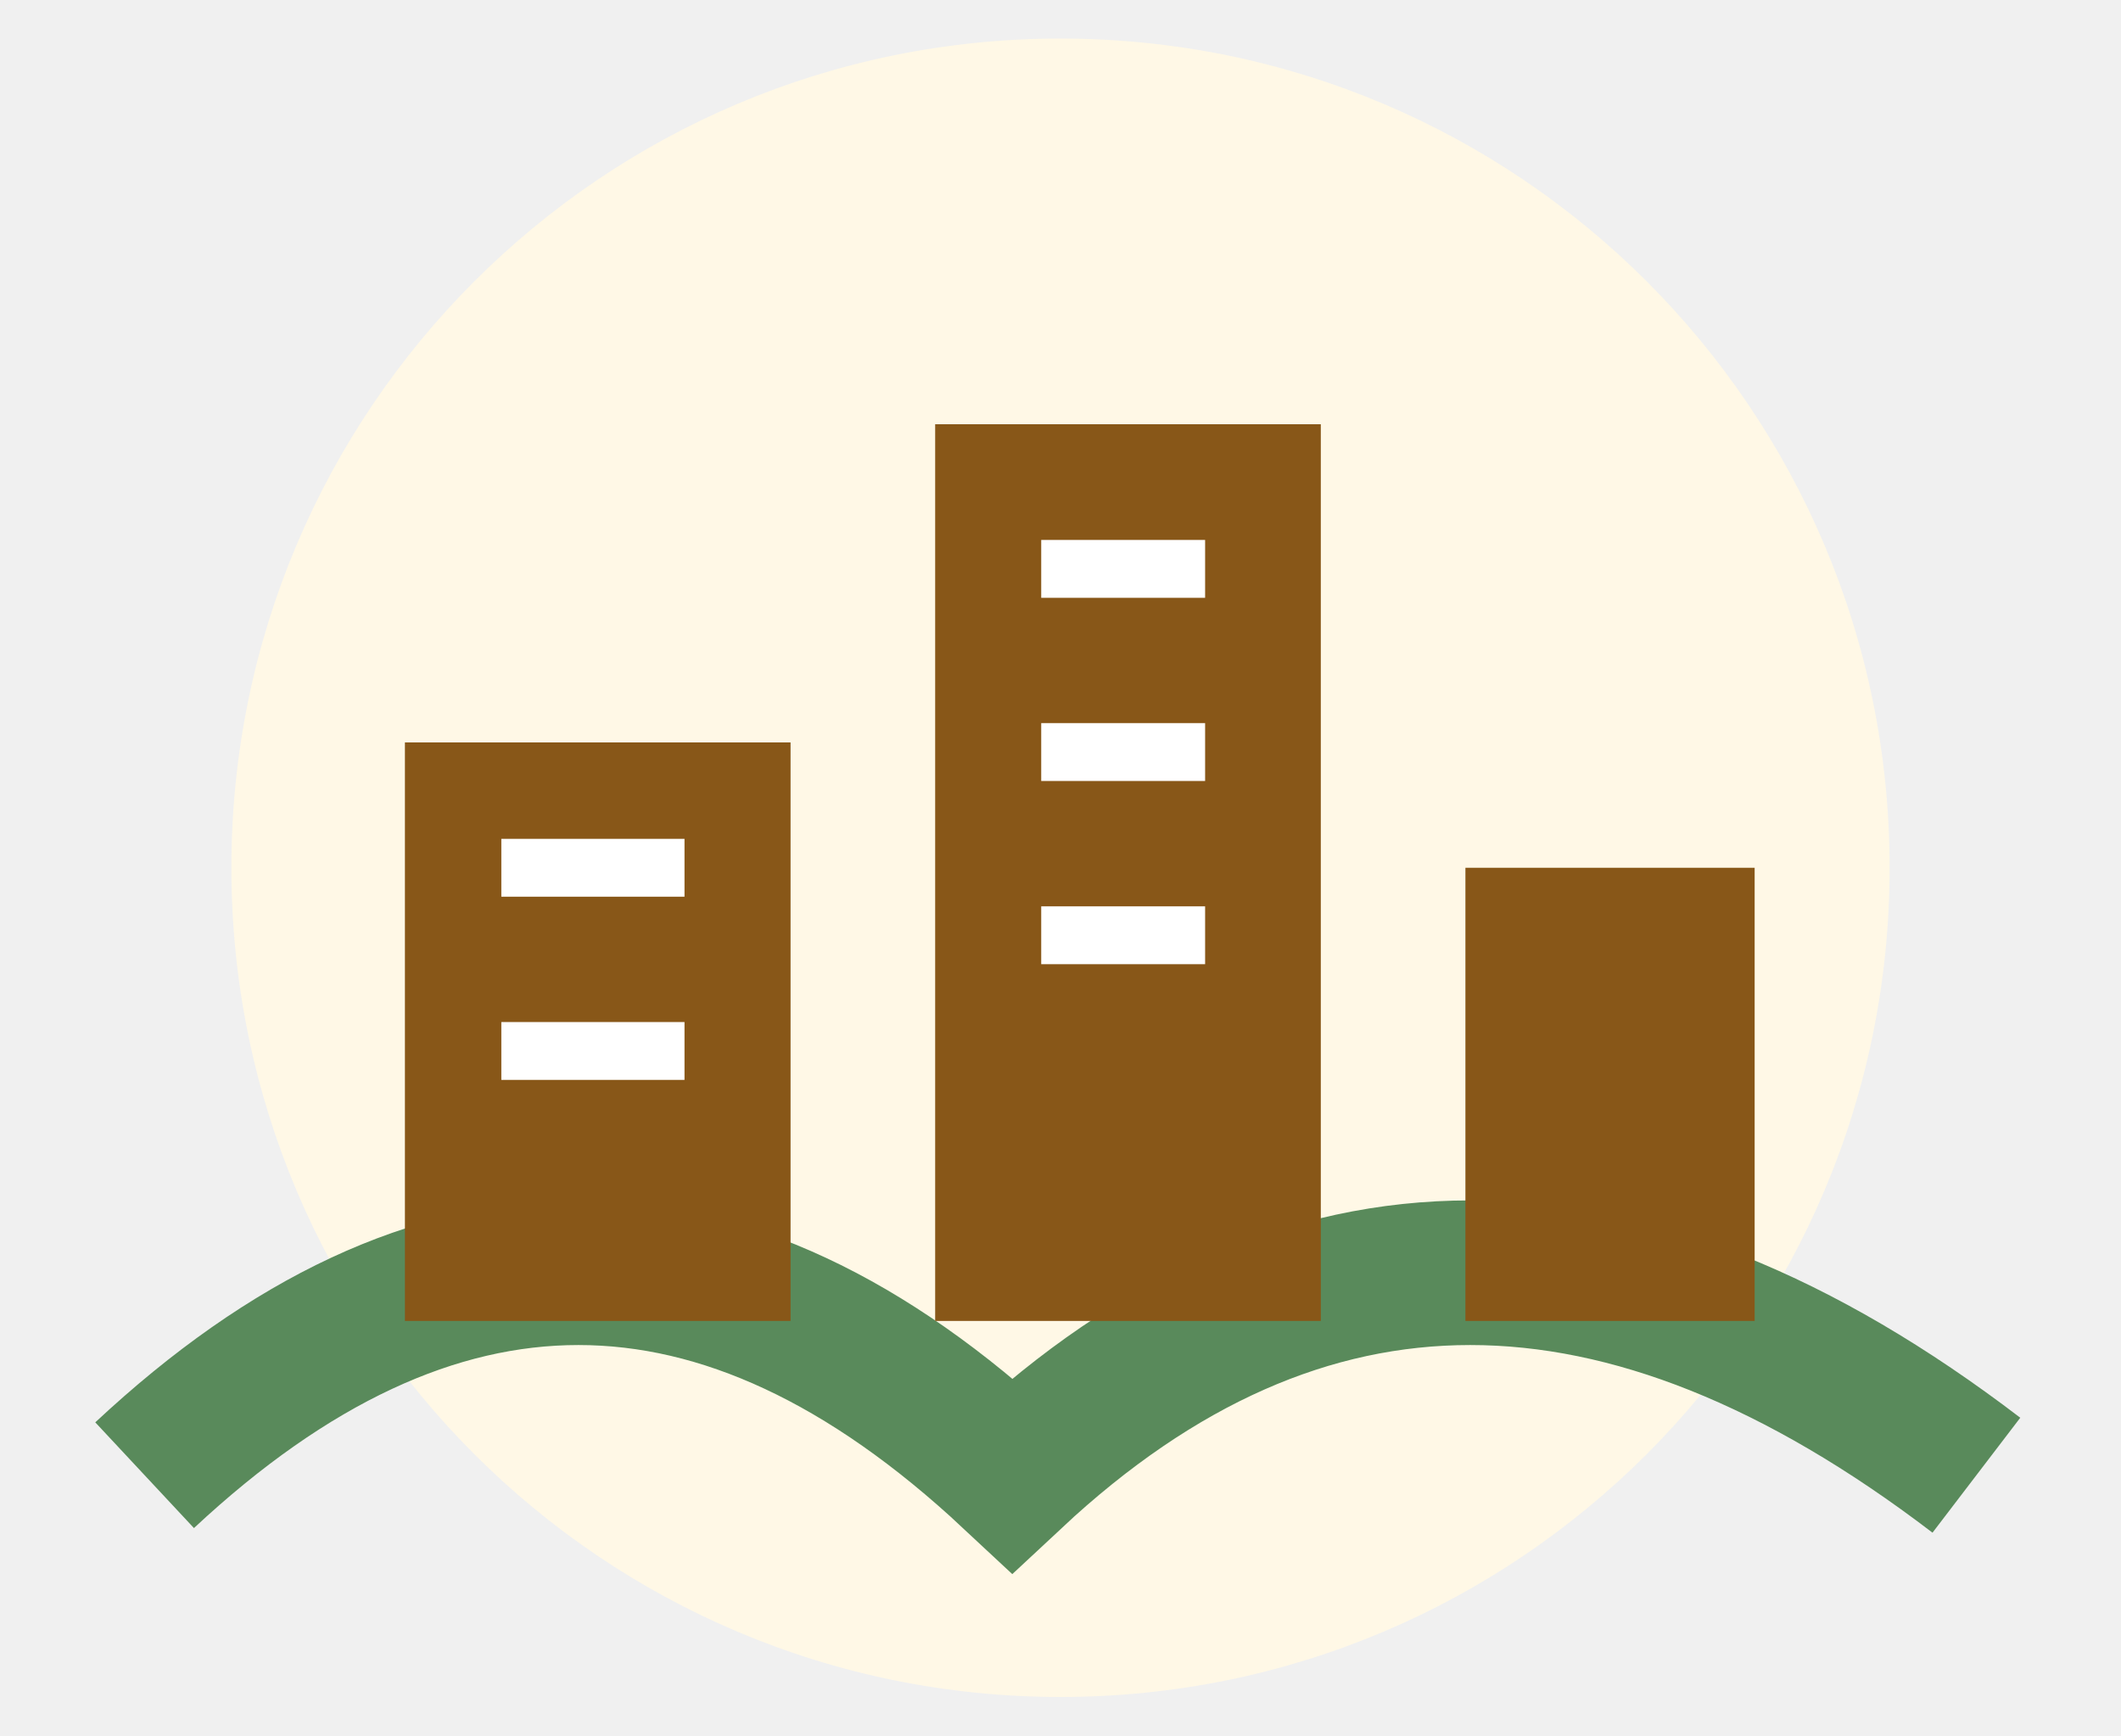
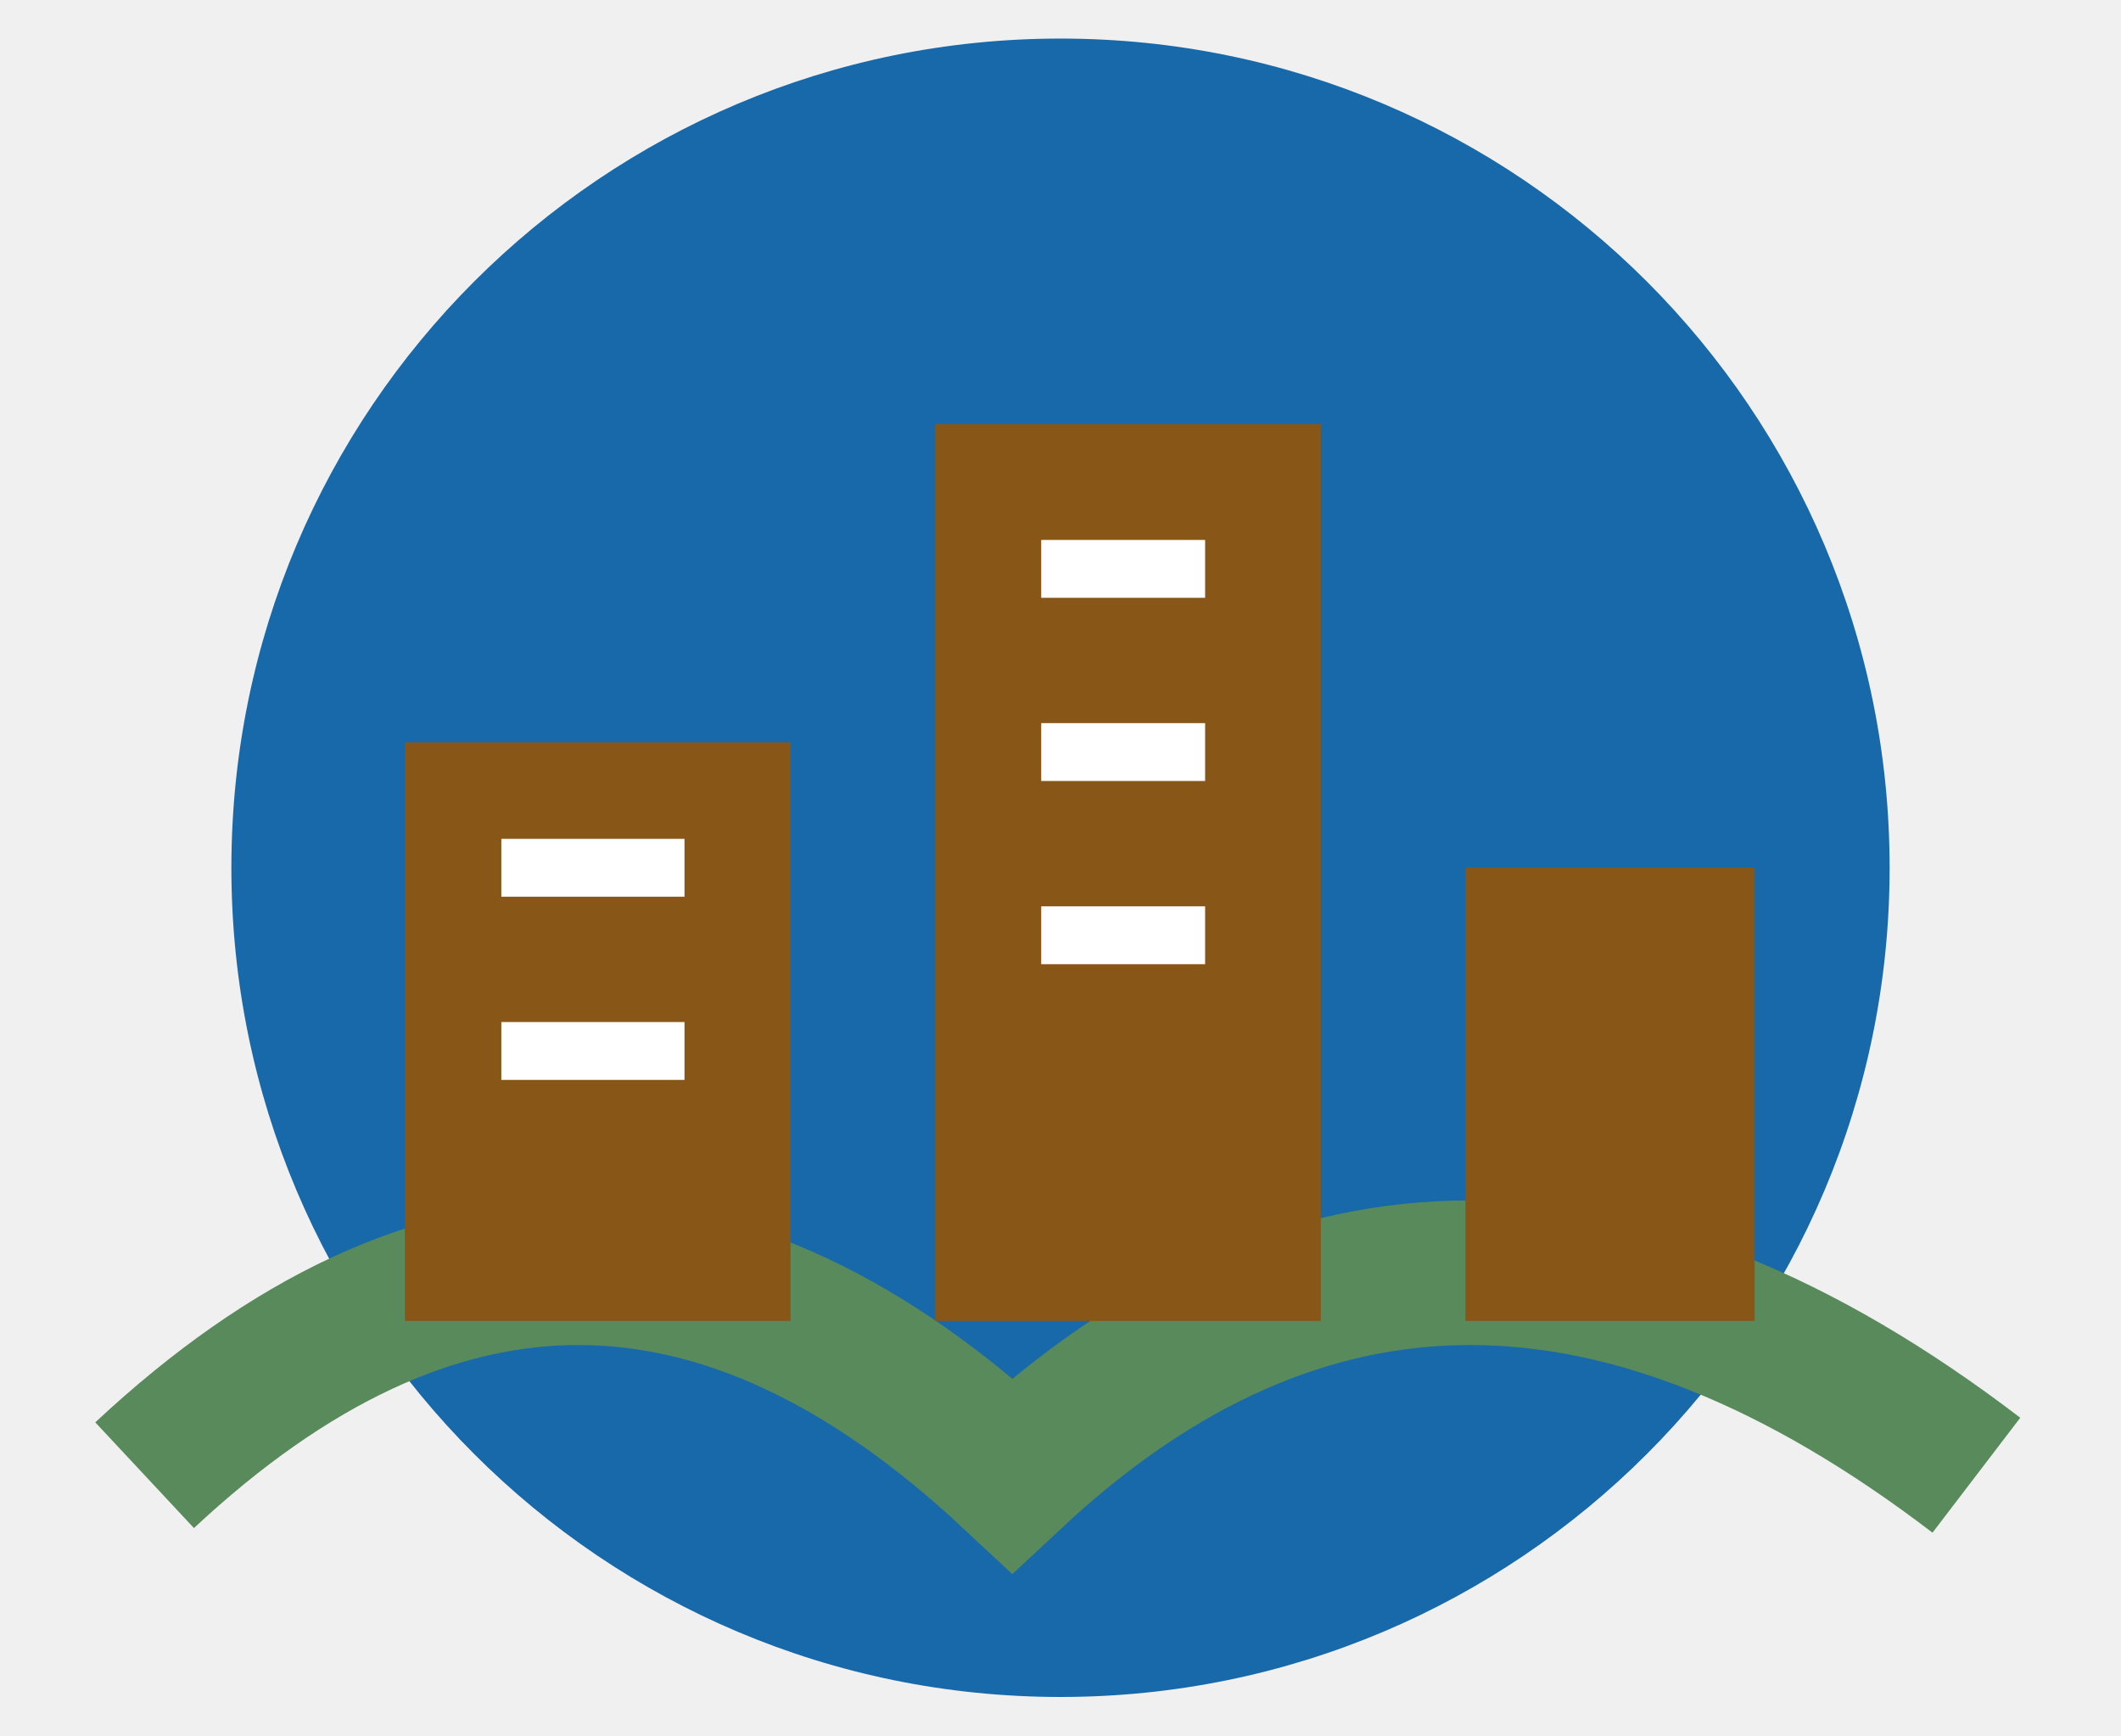
<svg xmlns="http://www.w3.org/2000/svg" viewBox="0 0 220 180" style="color:#885718">
-   <circle cx="110" cy="90" r="86" fill="#fff8e6" />
+   <circle cx="110" cy="90" r="86" fill="#1769AA" />
  <path d="M15 153q45-42 90 0 45-42 100 0" fill="none" stroke="#598a5b" stroke-width="15" />
  <path d="M42 137V77h40v60m15 0V44h40v93m15 0V90h30v47" fill="currentColor" />
  <path d="M108 59h17m-17 19h17m-17 19h17M52 90h19m-19 19h19" stroke="white" stroke-width="6" />
</svg>
